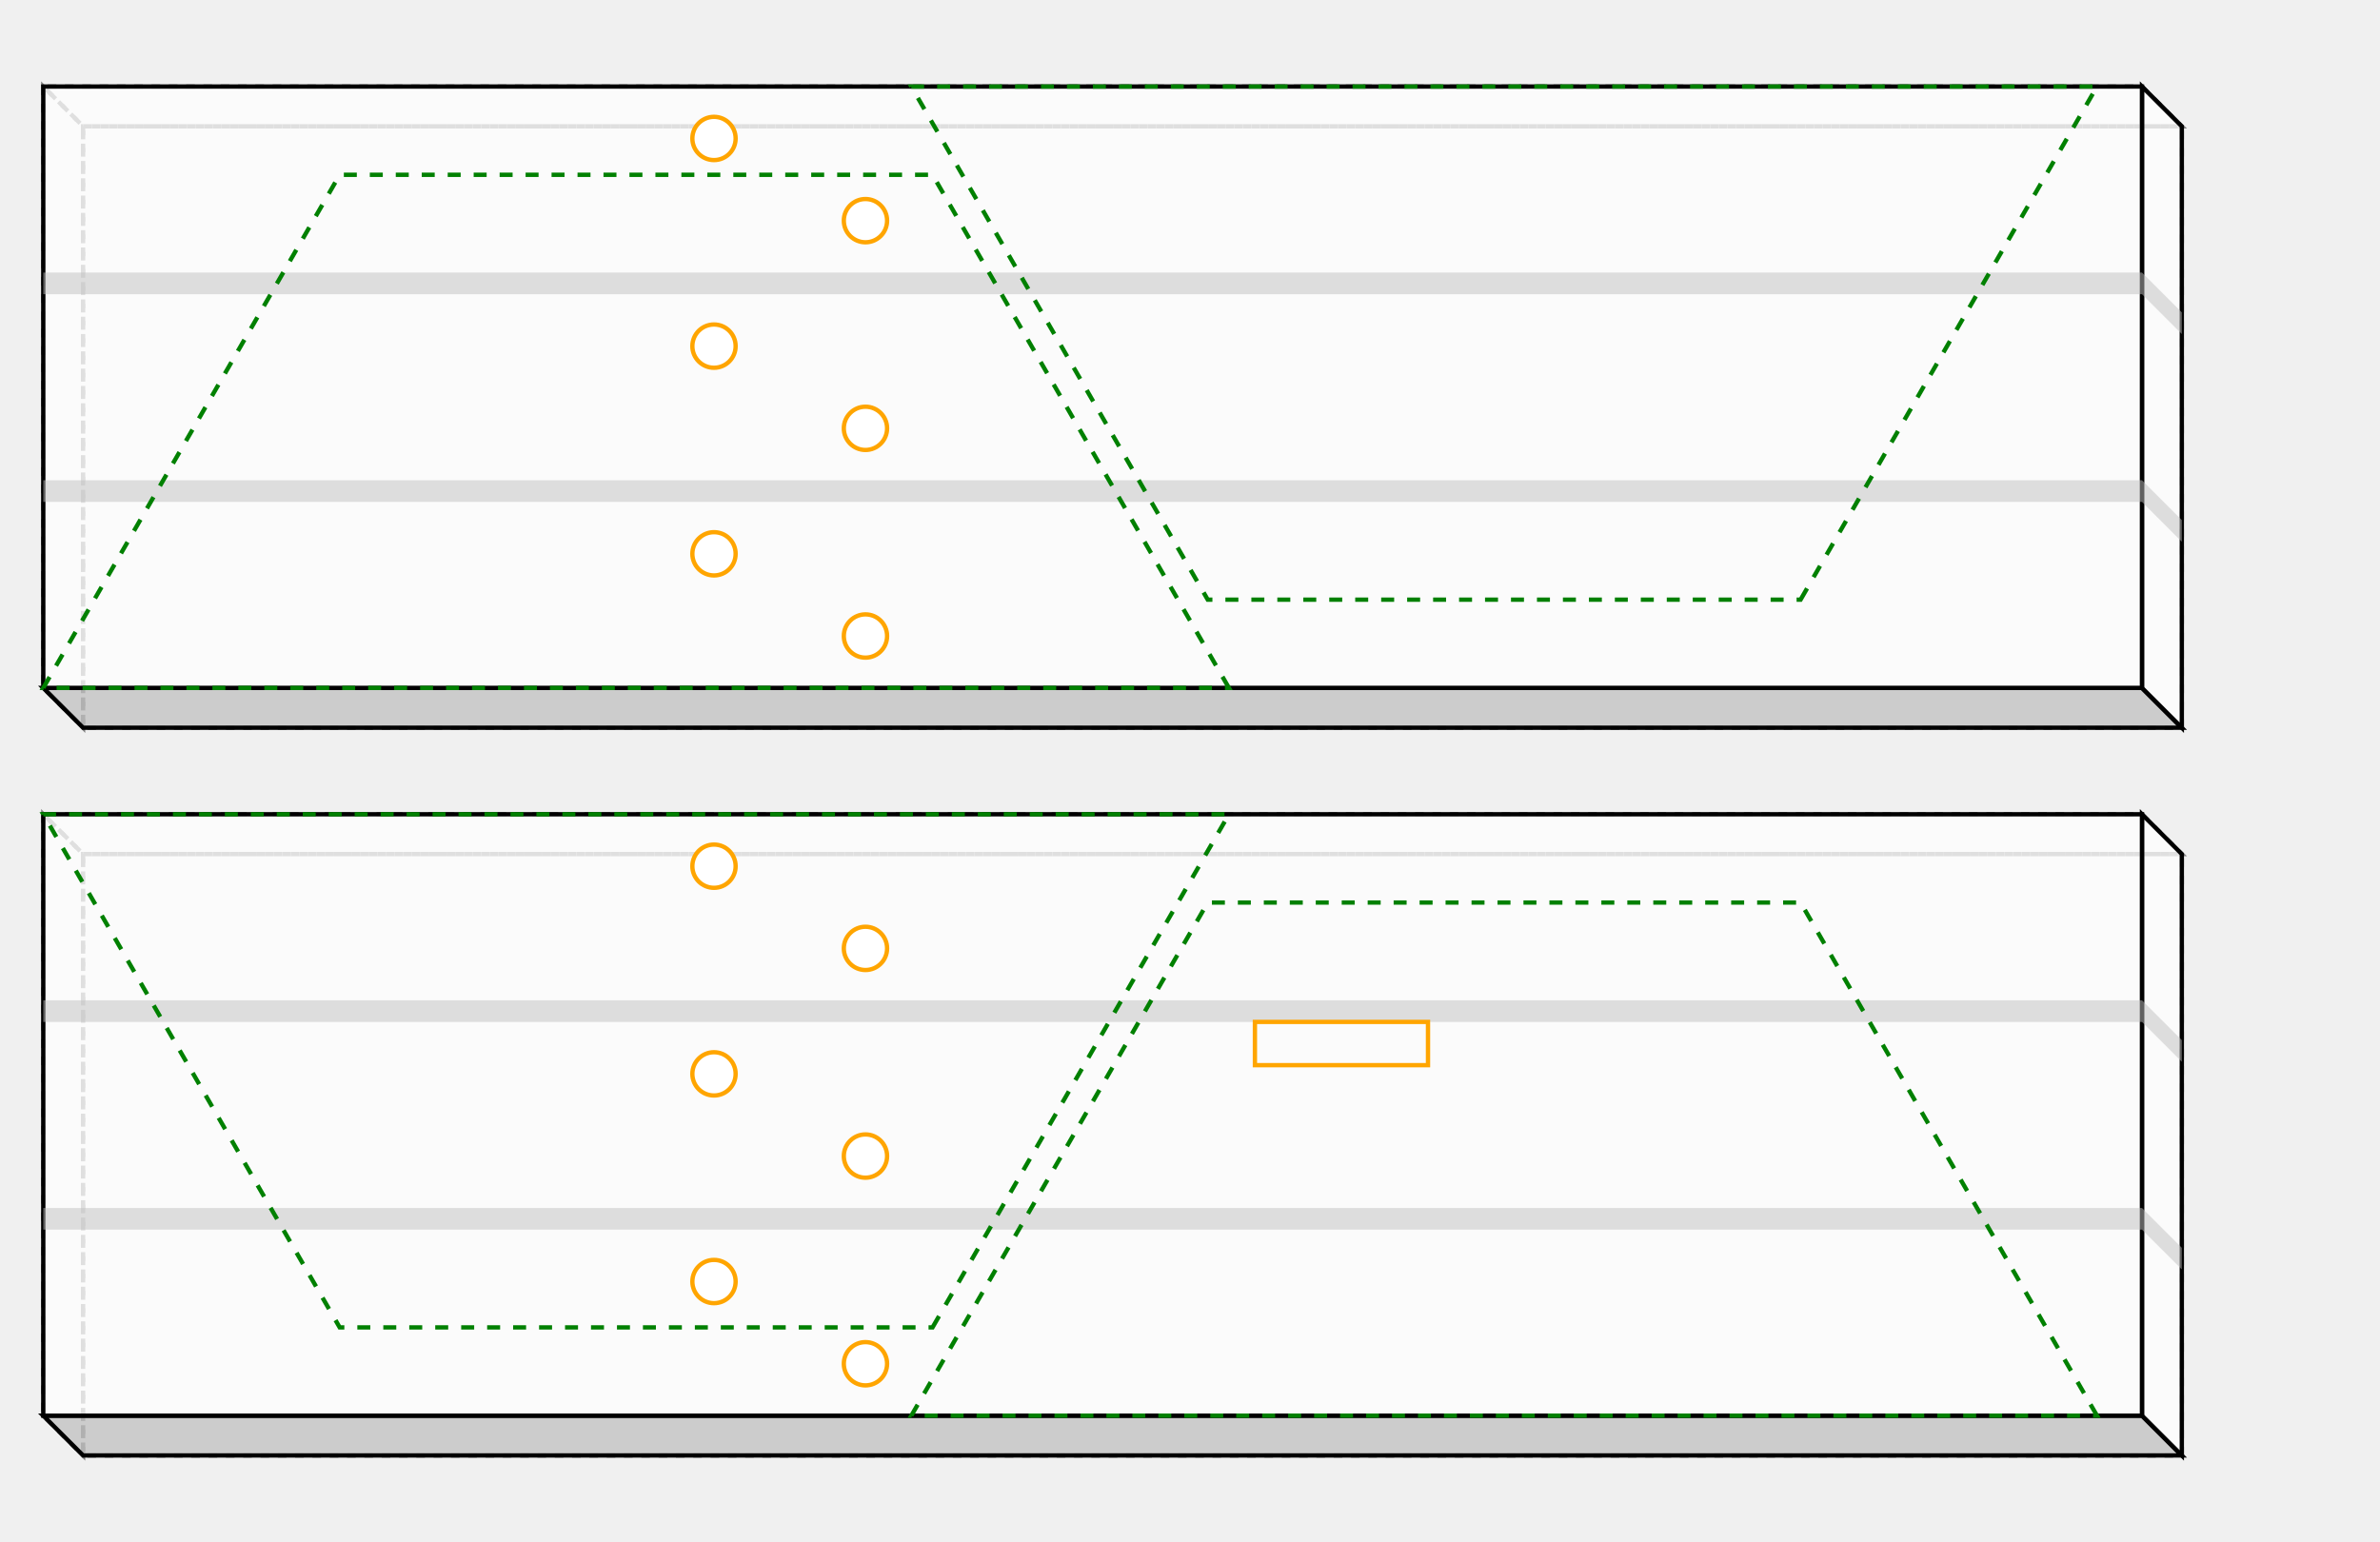
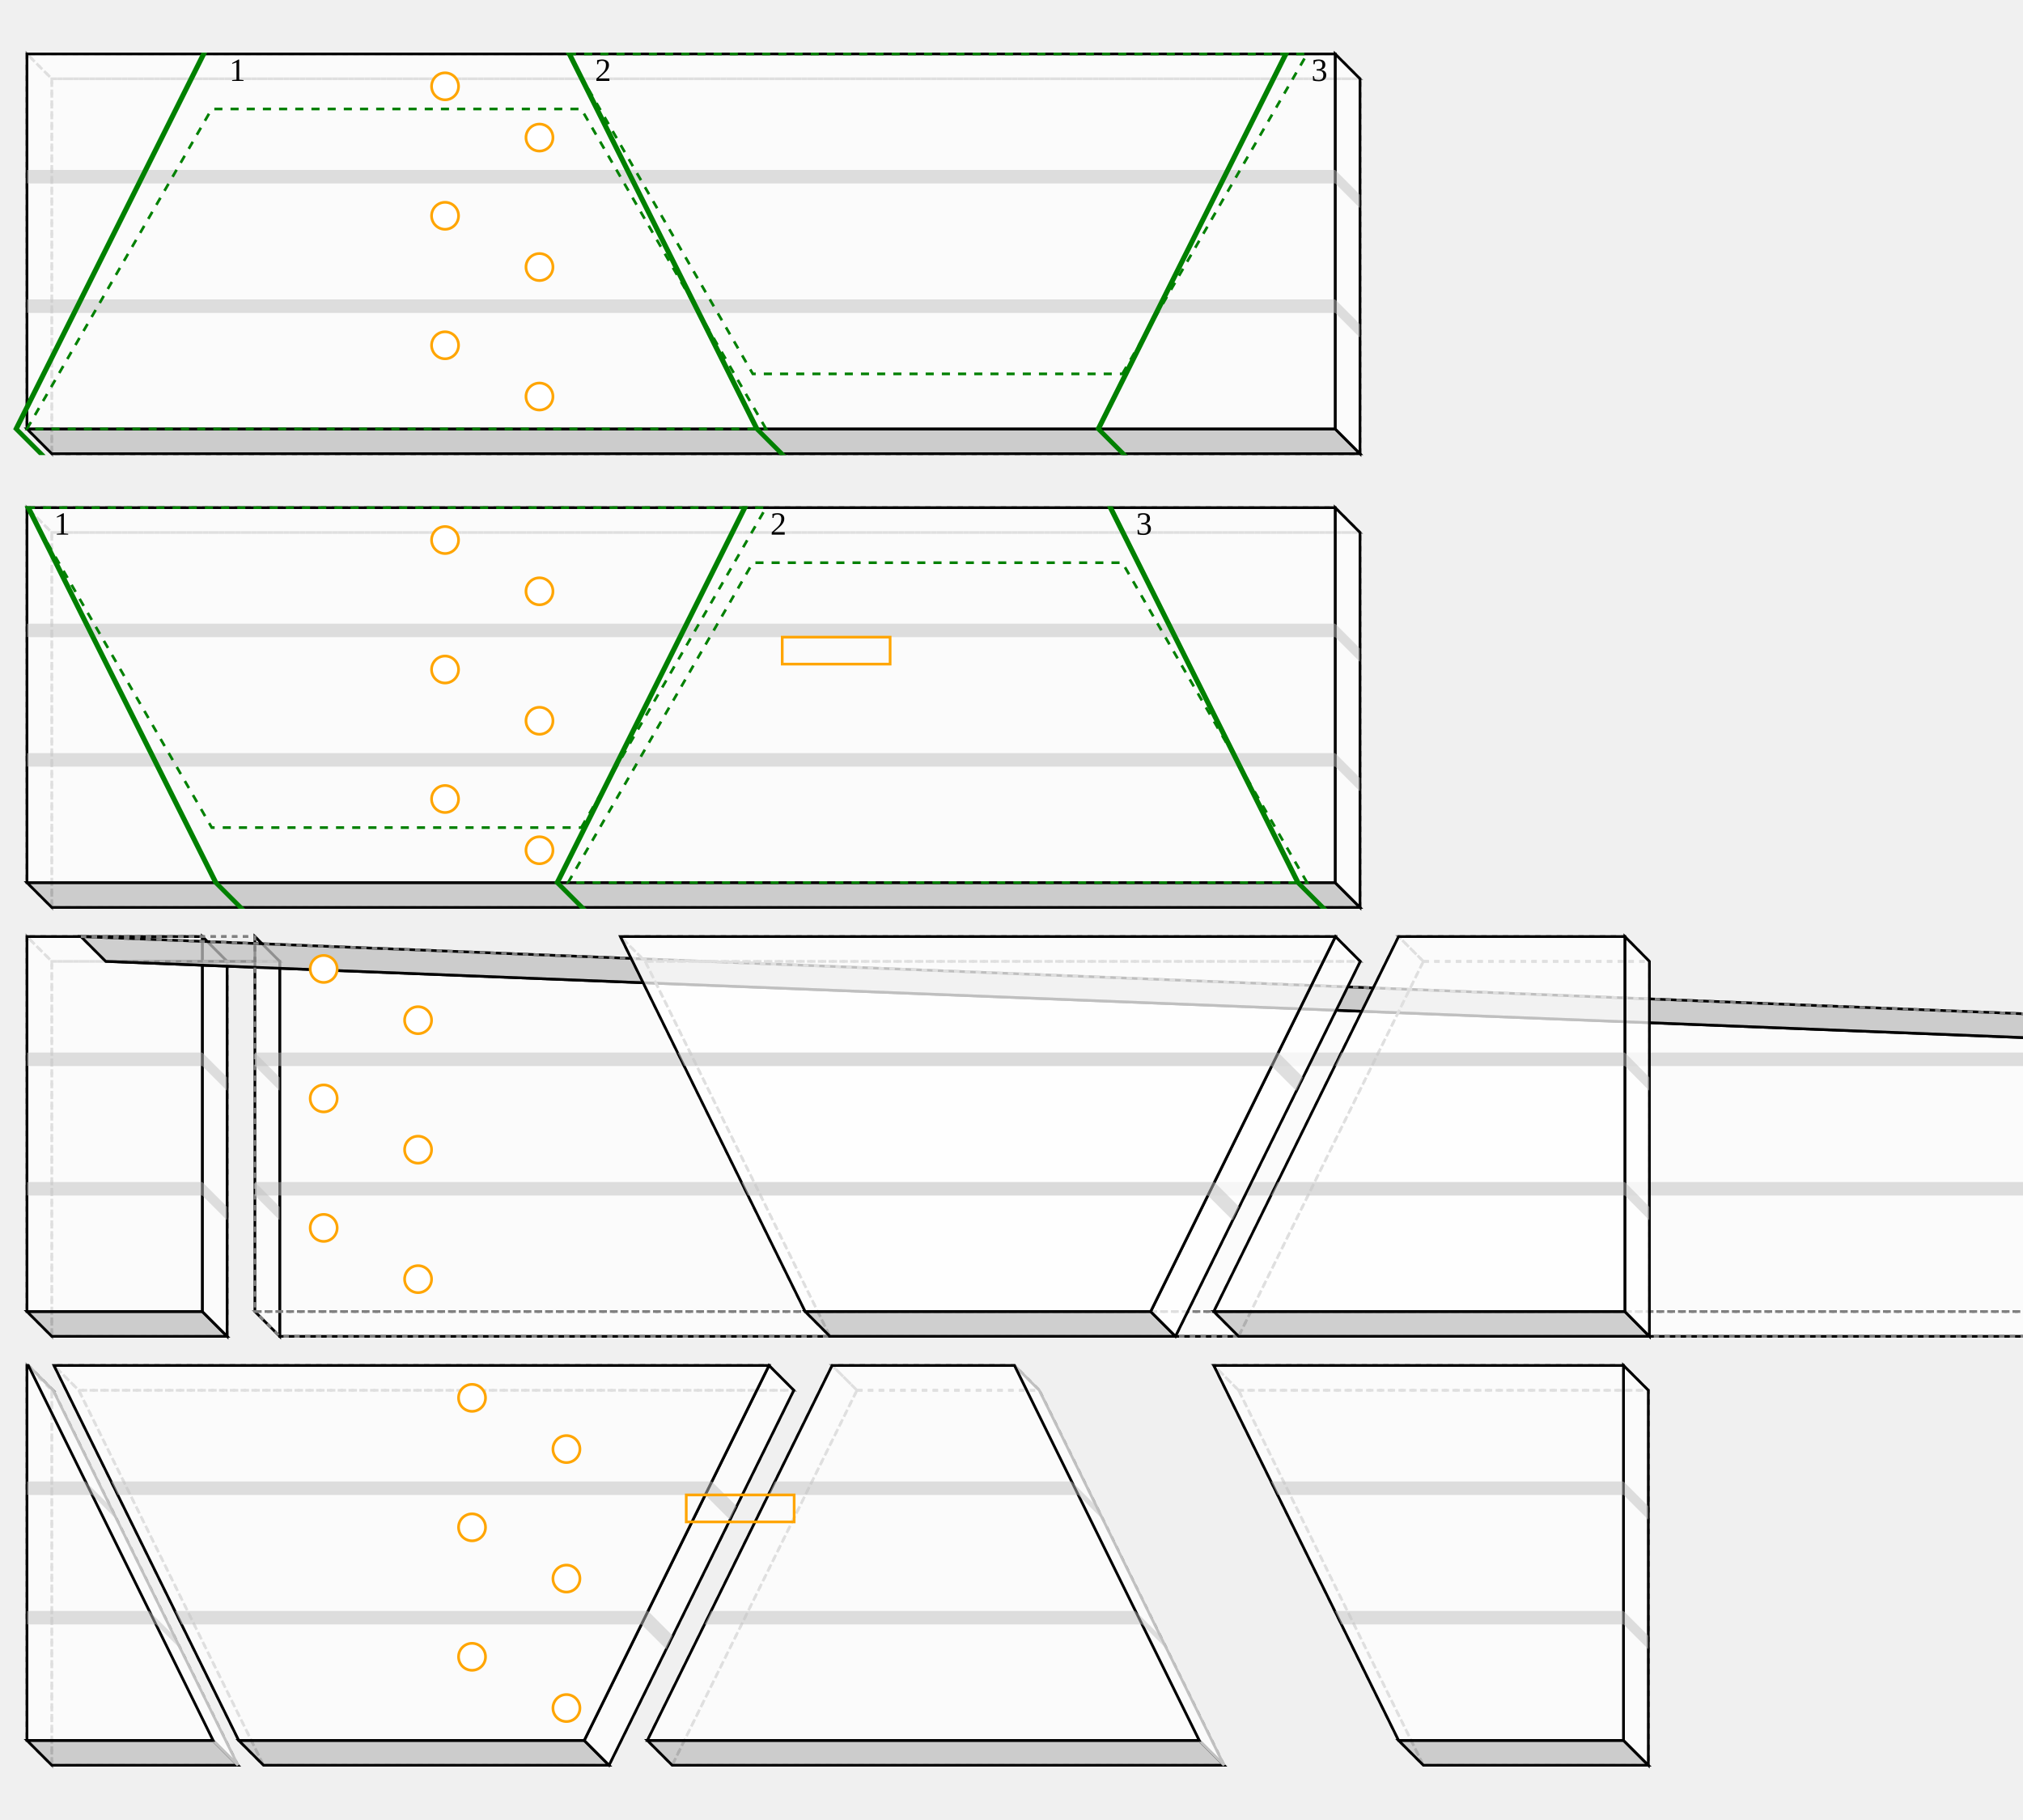
- <svg xmlns="http://www.w3.org/2000/svg" width="1100" viewBox="0.0 0.0 550.0 356.4">
+ <svg xmlns="http://www.w3.org/2000/svg" width="1500" viewBox="0.0 0.0 750.0 674.4">
  <polygon fill="none" stroke-width="1" stroke-dasharray="2" stroke="gray" points="19.2,29.2 19.2,168.2 504.2,168.2 504.2,29.2" />
  <polygon fill="none" stroke-width="1" stroke-dasharray="2" stroke="gray" points="10.0,20.0 10.0,159.0 19.2,168.2 19.2,29.2" />
  <polygon fill="none" stroke-width="1" stroke-dasharray="2" stroke="gray" points="19.2,29.2 504.2,29.2 495.0,20.0 10.0,20.0" />
  <polygon fill="rgba(192,192,192,0.75)" stroke-width="1" stroke-dasharray="" stroke="black" points="10.0,159.0 495.0,159.0 504.2,168.2 19.2,168.2" />
  <polygon fill="rgba(255,255,255,0.75)" stroke-width="1" stroke-dasharray="" stroke="black" points="504.2,29.2 504.2,168.2 495.0,159.0 495.0,20.0" />
  <polygon fill="rgba(255,255,255,0.75)" stroke-width="1" stroke-dasharray="" stroke="black" points="10.0,20.0 495.0,20.0 495.0,159.0 10.0,159.0" />
  <polygon fill="rgba(192,192,192,0.5)" stroke-width="1" stroke-dasharray="" stroke="none" points="495.0,63.0 504.2,72.2 504.2,77.2 495.0,68.0" />
  <polygon fill="rgba(192,192,192,0.5)" stroke-width="1" stroke-dasharray="" stroke="none" points="495.0,111.0 504.2,120.2 504.2,125.2 495.0,116.0" />
  <polygon fill="rgba(192,192,192,0.5)" stroke-width="1" stroke-dasharray="" stroke="none" points="10.0,63.0 495.0,63.0 495.0,68.0 10.0,68.0" />
  <polygon fill="rgba(192,192,192,0.5)" stroke-width="1" stroke-dasharray="" stroke="none" points="10.0,111.0 495.0,111.0 495.0,116.0 10.0,116.0" />
  <circle cx="165" cy="32.0" r="5" stroke="orange" fill="white" stroke-width="1" />
  <circle cx="200" cy="51.0" r="5" stroke="orange" fill="white" stroke-width="1" />
  <circle cx="165" cy="80.0" r="5" stroke="orange" fill="white" stroke-width="1" />
  <circle cx="200" cy="99.0" r="5" stroke="orange" fill="white" stroke-width="1" />
  <circle cx="165" cy="128.0" r="5" stroke="orange" fill="white" stroke-width="1" />
  <circle cx="200" cy="147.0" r="5" stroke="orange" fill="white" stroke-width="1" />
+   <polygon fill="rgba(0,255,0,0.25)" stroke-width="1" stroke-dasharray="" stroke="green" points="75.0,20.0 76.0,20.0 6.5,159.0 15.7,168.2 14.7,168.2 5.5,159.0" />
+   <text style="" text-anchor="left" x="85" y="30" fill="black">1</text>
+   <polygon fill="rgba(0,255,0,0.25)" stroke-width="1" stroke-dasharray="" stroke="green" points="210.6,20.0 211.6,20.0 281.1,159.0 290.3,168.2 289.3,168.2 280.1,159.0" />
+   <text style="" text-anchor="left" x="220.579" y="30" fill="black">2</text>
+   <polygon fill="rgba(0,255,0,0.25)" stroke-width="1" stroke-dasharray="" stroke="green" points="476.2,20.0 477.2,20.0 407.7,159.0 416.9,168.2 415.9,168.2 406.7,159.0" />
+   <text style="" text-anchor="left" x="486.159" y="30" fill="black">3</text>
  <polygon fill="none" stroke-width="1" stroke-dasharray="2" stroke="gray" points="19.2,197.4 19.2,336.4 504.2,336.4 504.2,197.4" />
  <polygon fill="none" stroke-width="1" stroke-dasharray="2" stroke="gray" points="10.0,188.2 10.0,327.2 19.2,336.4 19.2,197.4" />
  <polygon fill="none" stroke-width="1" stroke-dasharray="2" stroke="gray" points="19.2,197.4 504.2,197.4 495.0,188.2 10.0,188.2" />
  <polygon fill="rgba(192,192,192,0.75)" stroke-width="1" stroke-dasharray="" stroke="black" points="10.0,327.2 495.0,327.2 504.2,336.4 19.2,336.4" />
  <polygon fill="rgba(255,255,255,0.75)" stroke-width="1" stroke-dasharray="" stroke="black" points="504.2,197.4 504.2,336.4 495.0,327.2 495.0,188.2" />
  <polygon fill="rgba(255,255,255,0.75)" stroke-width="1" stroke-dasharray="" stroke="black" points="10.0,188.2 495.0,188.2 495.0,327.2 10.0,327.2" />
  <polygon fill="rgba(192,192,192,0.5)" stroke-width="1" stroke-dasharray="" stroke="none" points="495.0,231.2 504.2,240.4 504.2,245.4 495.0,236.2" />
  <polygon fill="rgba(192,192,192,0.5)" stroke-width="1" stroke-dasharray="" stroke="none" points="495.0,279.2 504.2,288.4 504.2,293.4 495.0,284.2" />
  <polygon fill="rgba(192,192,192,0.5)" stroke-width="1" stroke-dasharray="" stroke="none" points="10.0,231.2 495.0,231.2 495.0,236.2 10.0,236.2" />
  <polygon fill="rgba(192,192,192,0.5)" stroke-width="1" stroke-dasharray="" stroke="none" points="10.0,279.2 495.0,279.2 495.0,284.2 10.0,284.2" />
  <circle cx="165" cy="200.2" r="5" stroke="orange" fill="white" stroke-width="1" />
  <circle cx="200" cy="219.2" r="5" stroke="orange" fill="white" stroke-width="1" />
  <rect x="290" y="236.192" width="40" height="10.0" style="fill: none; stroke: orange; stroke-width: 1;" />
  <circle cx="165" cy="248.2" r="5" stroke="orange" fill="white" stroke-width="1" />
  <circle cx="200" cy="267.2" r="5" stroke="orange" fill="white" stroke-width="1" />
  <circle cx="165" cy="296.2" r="5" stroke="orange" fill="white" stroke-width="1" />
  <circle cx="200" cy="315.2" r="5" stroke="orange" fill="white" stroke-width="1" />
+   <polygon fill="rgba(0,255,0,0.25)" stroke-width="1" stroke-dasharray="" stroke="green" points="10.0,188.2 11.0,188.2 80.5,327.2 89.7,336.4 88.7,336.4 79.5,327.2" />
+   <text style="" text-anchor="left" x="20" y="198.192" fill="black">1</text>
+   <polygon fill="rgba(0,255,0,0.25)" stroke-width="1" stroke-dasharray="" stroke="green" points="275.6,188.2 276.6,188.2 207.1,327.2 216.3,336.4 215.3,336.4 206.1,327.2" />
+   <text style="" text-anchor="left" x="285.579" y="198.192" fill="black">2</text>
+   <polygon fill="rgba(0,255,0,0.25)" stroke-width="1" stroke-dasharray="" stroke="green" points="411.2,188.2 412.2,188.2 481.7,327.2 490.9,336.4 489.9,336.4 480.7,327.2" />
+   <text style="" text-anchor="left" x="421.159" y="198.192" fill="black">3</text>
+   <polygon fill="none" stroke-width="1" stroke-dasharray="2" stroke="gray" points="19.2,356.4 19.2,495.4 84.2,495.4 84.2,356.4" />
+   <polygon fill="none" stroke-width="1" stroke-dasharray="2" stroke="gray" points="10.0,347.2 10.0,486.2 19.2,495.4 19.2,356.4" />
+   <polygon fill="none" stroke-width="1" stroke-dasharray="2" stroke="gray" points="19.2,356.4 84.2,356.4 75.0,347.2 10.0,347.2" />
+   <polygon fill="rgba(192,192,192,0.75)" stroke-width="1" stroke-dasharray="" stroke="black" points="10.0,486.2 75.0,486.2 84.2,495.4 19.2,495.4" />
+   <polygon fill="rgba(255,255,255,0.75)" stroke-width="1" stroke-dasharray="" stroke="black" points="84.2,356.4 84.2,495.4 75.0,486.2 75.0,347.2" />
+   <polygon fill="rgba(255,255,255,0.75)" stroke-width="1" stroke-dasharray="" stroke="black" points="10.0,347.2 75.0,347.2 75.0,486.2 10.0,486.2" />
+   <polygon fill="rgba(192,192,192,0.5)" stroke-width="1" stroke-dasharray="" stroke="none" points="75.0,390.2 84.2,399.4 84.2,404.4 75.0,395.2" />
+   <polygon fill="rgba(192,192,192,0.5)" stroke-width="1" stroke-dasharray="" stroke="none" points="75.0,438.2 84.2,447.4 84.2,452.4 75.0,443.2" />
+   <polygon fill="rgba(192,192,192,0.5)" stroke-width="1" stroke-dasharray="" stroke="none" points="10.0,390.2 75.0,390.2 75.0,395.2 10.0,395.2" />
+   <polygon fill="rgba(192,192,192,0.5)" stroke-width="1" stroke-dasharray="" stroke="none" points="10.0,438.2 75.0,438.2 75.0,443.2 10.0,443.2" />
+   <polygon fill="rgba(255,255,255,0.75)" stroke-width="1" stroke-dasharray="" stroke="black" points="39.2,356.4 3537.3,495.4 103.7,495.4 103.7,356.4" />
+   <polygon fill="none" stroke-width="1" stroke-dasharray="2" stroke="gray" points="39.2,356.4 103.7,356.4 94.5,347.2 30.0,347.2" />
+   <polygon fill="rgba(255,255,255,0.75)" stroke-width="1" stroke-dasharray="" stroke="black" points="103.7,356.4 103.7,495.4 94.5,486.2 94.5,347.2" />
+   <polygon fill="rgba(192,192,192,0.75)" stroke-width="1" stroke-dasharray="" stroke="black" points="30.0,347.2 3528.1,486.2 3537.3,495.4 39.2,356.4" />
+   <polygon fill="none" stroke-width="1" stroke-dasharray="2" stroke="gray" points="3528.1,486.2 94.5,486.2 103.7,495.4 3537.3,495.4" />
+   <polygon fill="none" stroke-width="1" stroke-dasharray="2" stroke="gray" points="30.0,347.2 94.5,347.2 94.5,486.2 3528.1,486.2" />
+   <polygon fill="rgba(192,192,192,0.5)" stroke-width="1" stroke-dasharray="" stroke="none" points="94.5,390.2 103.7,399.4 103.7,404.4 94.5,395.2" />
+   <polygon fill="rgba(192,192,192,0.5)" stroke-width="1" stroke-dasharray="" stroke="none" points="94.5,438.2 103.7,447.4 103.7,452.4 94.5,443.2" />
+   <polygon fill="rgba(192,192,192,0.5)" stroke-width="1" stroke-dasharray="" stroke="none" points="1112.1,390.2 94.5,390.2 94.5,395.2 1238.0,395.2" />
+   <polygon fill="rgba(192,192,192,0.5)" stroke-width="1" stroke-dasharray="" stroke="none" points="2320.0,438.2 94.5,438.2 94.5,443.2 2445.8,443.2 2320.0,438.2" />
+   <circle cx="120" cy="359.2" r="5" stroke="orange" fill="white" stroke-width="1" />
+   <circle cx="155" cy="378.2" r="5" stroke="orange" fill="white" stroke-width="1" />
+   <circle cx="120" cy="407.2" r="5" stroke="orange" fill="white" stroke-width="1" />
+   <circle cx="155" cy="426.2" r="5" stroke="orange" fill="white" stroke-width="1" />
+   <circle cx="120" cy="455.2" r="5" stroke="orange" fill="white" stroke-width="1" />
+   <circle cx="155" cy="474.2" r="5" stroke="orange" fill="white" stroke-width="1" />
+   <polygon fill="none" stroke-width="1" stroke-dasharray="2" stroke="gray" points="239.2,356.4 307.7,495.4 435.8,495.4 504.3,356.4" />
+   <polygon fill="none" stroke-width="1" stroke-dasharray="2" stroke="gray" points="230.0,347.2 298.5,486.2 307.7,495.4 239.2,356.4" />
+   <polygon fill="none" stroke-width="1" stroke-dasharray="2" stroke="gray" points="239.2,356.4 504.3,356.4 495.1,347.2 230.0,347.2" />
+   <polygon fill="rgba(192,192,192,0.75)" stroke-width="1" stroke-dasharray="" stroke="black" points="298.5,486.2 426.6,486.2 435.8,495.4 307.7,495.4" />
+   <polygon fill="rgba(255,255,255,0.75)" stroke-width="1" stroke-dasharray="" stroke="black" points="504.3,356.4 435.8,495.4 426.6,486.2 495.1,347.2" />
+   <polygon fill="rgba(255,255,255,0.75)" stroke-width="1" stroke-dasharray="" stroke="black" points="230.0,347.2 495.1,347.2 426.6,486.2 298.5,486.2" />
+   <polygon fill="rgba(192,192,192,0.5)" stroke-width="1" stroke-dasharray="" stroke="none" points="450.2,438.2 459.4,447.4 457.0,452.4 447.8,443.2" />
+   <polygon fill="rgba(192,192,192,0.5)" stroke-width="1" stroke-dasharray="" stroke="none" points="473.9,390.2 483.1,399.4 480.6,404.4 471.4,395.2" />
+   <polygon fill="rgba(192,192,192,0.5)" stroke-width="1" stroke-dasharray="" stroke="none" points="251.2,390.2 473.9,390.2 471.4,395.2 253.7,395.2" />
+   <polygon fill="rgba(192,192,192,0.5)" stroke-width="1" stroke-dasharray="" stroke="none" points="274.9,438.2 450.2,438.2 447.8,443.2 277.3,443.2" />
+   <polygon fill="none" stroke-width="1" stroke-dasharray="2" stroke="gray" points="527.7,356.4 459.2,495.4 611.5,495.4 611.5,356.4" />
+   <polygon fill="none" stroke-width="1" stroke-dasharray="2" stroke="gray" points="518.5,347.2 450.0,486.2 459.2,495.4 527.7,356.4" />
+   <polygon fill="rgba(192,192,192,0.75)" stroke-width="1" stroke-dasharray="" stroke="black" points="450.0,486.2 602.4,486.2 611.5,495.4 459.2,495.4" />
+   <polygon fill="none" stroke-width="1" stroke-dasharray="2" stroke="gray" points="527.7,356.4 611.5,356.4 602.4,347.2 518.5,347.2" />
+   <polygon fill="rgba(255,255,255,0.75)" stroke-width="1" stroke-dasharray="" stroke="black" points="611.5,356.4 611.5,495.4 602.4,486.2 602.4,347.2" />
+   <polygon fill="rgba(255,255,255,0.75)" stroke-width="1" stroke-dasharray="" stroke="black" points="518.5,347.2 602.4,347.2 602.4,486.2 450.0,486.2" />
+   <polygon fill="rgba(192,192,192,0.5)" stroke-width="1" stroke-dasharray="" stroke="none" points="602.4,390.2 611.5,399.4 611.5,404.4 602.4,395.2" />
+   <polygon fill="rgba(192,192,192,0.5)" stroke-width="1" stroke-dasharray="" stroke="none" points="602.4,438.2 611.5,447.4 611.5,452.4 602.4,443.2" />
+   <polygon fill="rgba(192,192,192,0.5)" stroke-width="1" stroke-dasharray="" stroke="none" points="473.7,438.2 602.4,438.2 602.4,443.2 471.2,443.2" />
+   <polygon fill="rgba(192,192,192,0.5)" stroke-width="1" stroke-dasharray="" stroke="none" points="497.3,390.2 602.4,390.2 602.4,395.2 494.9,395.2" />
+   <polygon fill="none" stroke-width="1" stroke-dasharray="2" stroke="gray" points="19.2,515.4 19.2,654.4 88.2,654.4 19.7,515.4" />
+   <polygon fill="none" stroke-width="1" stroke-dasharray="2" stroke="gray" points="10.0,506.2 10.0,645.2 19.2,654.4 19.2,515.4" />
+   <polygon fill="none" stroke-width="1" stroke-dasharray="2" stroke="gray" points="19.2,515.4 19.7,515.4 10.5,506.2 10.0,506.2" />
+   <polygon fill="rgba(192,192,192,0.75)" stroke-width="1" stroke-dasharray="" stroke="black" points="10.0,645.2 79.0,645.2 88.2,654.4 19.2,654.4" />
+   <polygon fill="rgba(255,255,255,0.75)" stroke-width="1" stroke-dasharray="" stroke="silver" points="19.7,515.4 88.2,654.4 79.0,645.2 10.5,506.2" />
+   <polygon fill="rgba(255,255,255,0.75)" stroke-width="1" stroke-dasharray="" stroke="black" points="10.0,506.2 10.5,506.2 79.0,645.2 10.0,645.2" />
+   <polygon fill="rgba(192,192,192,0.5)" stroke-width="1" stroke-dasharray="" stroke="none" points="31.7,549.2 40.9,558.4 43.3,563.4 34.2,554.2" />
+   <polygon fill="rgba(192,192,192,0.5)" stroke-width="1" stroke-dasharray="" stroke="none" points="55.3,597.2 64.5,606.4 67.0,611.4 57.8,602.2" />
+   <polygon fill="rgba(192,192,192,0.5)" stroke-width="1" stroke-dasharray="" stroke="none" points="31.7,549.2 10.0,549.2 10.0,554.2 34.2,554.2 31.7,549.2" />
+   <polygon fill="rgba(192,192,192,0.5)" stroke-width="1" stroke-dasharray="" stroke="none" points="10.0,597.2 55.3,597.2 57.8,602.2 10.0,602.2" />
+   <polygon fill="none" stroke-width="1" stroke-dasharray="2" stroke="gray" points="29.2,515.4 97.7,654.4 225.8,654.4 294.3,515.4" />
+   <polygon fill="none" stroke-width="1" stroke-dasharray="2" stroke="gray" points="20.0,506.2 88.5,645.2 97.7,654.4 29.2,515.4" />
+   <polygon fill="rgba(192,192,192,0.75)" stroke-width="1" stroke-dasharray="" stroke="black" points="88.5,645.2 216.6,645.2 225.8,654.4 97.7,654.4" />
+   <polygon fill="none" stroke-width="1" stroke-dasharray="2" stroke="gray" points="29.2,515.4 294.3,515.4 285.1,506.2 20.0,506.2" />
+   <polygon fill="rgba(255,255,255,0.75)" stroke-width="1" stroke-dasharray="" stroke="black" points="294.3,515.4 225.8,654.4 216.6,645.2 285.1,506.2" />
+   <polygon fill="rgba(255,255,255,0.75)" stroke-width="1" stroke-dasharray="" stroke="black" points="20.0,506.2 285.1,506.2 216.6,645.2 88.5,645.2" />
+   <polygon fill="rgba(192,192,192,0.5)" stroke-width="1" stroke-dasharray="" stroke="none" points="240.2,597.2 249.4,606.4 247.0,611.4 237.8,602.2" />
+   <polygon fill="rgba(192,192,192,0.5)" stroke-width="1" stroke-dasharray="" stroke="none" points="263.9,549.2 273.1,558.4 270.6,563.4 261.4,554.2" />
+   <polygon fill="rgba(192,192,192,0.5)" stroke-width="1" stroke-dasharray="" stroke="none" points="64.9,597.2 240.2,597.2 237.8,602.2 67.3,602.2" />
+   <polygon fill="rgba(192,192,192,0.5)" stroke-width="1" stroke-dasharray="" stroke="none" points="41.2,549.2 263.9,549.2 261.4,554.2 43.7,554.2" />
+   <circle cx="175" cy="518.2" r="5" stroke="orange" fill="white" stroke-width="1" />
+   <circle cx="210" cy="537.2" r="5" stroke="orange" fill="white" stroke-width="1" />
+   <circle cx="175" cy="566.2" r="5" stroke="orange" fill="white" stroke-width="1" />
+   <circle cx="210" cy="585.2" r="5" stroke="orange" fill="white" stroke-width="1" />
+   <circle cx="175" cy="614.2" r="5" stroke="orange" fill="white" stroke-width="1" />
+   <circle cx="210" cy="633.2" r="5" stroke="orange" fill="white" stroke-width="1" />
+   <polygon fill="none" stroke-width="1" stroke-dasharray="2" stroke="gray" points="317.7,515.4 249.2,654.4 453.8,654.4 385.3,515.4" />
+   <polygon fill="none" stroke-width="1" stroke-dasharray="2" stroke="gray" points="308.5,506.2 240.0,645.2 249.2,654.4 317.7,515.4" />
+   <polygon fill="rgba(192,192,192,0.75)" stroke-width="1" stroke-dasharray="" stroke="black" points="240.0,645.2 444.6,645.2 453.8,654.4 249.2,654.4" />
+   <polygon fill="none" stroke-width="1" stroke-dasharray="2" stroke="gray" points="317.7,515.4 385.3,515.4 376.1,506.2 308.5,506.2" />
+   <polygon fill="rgba(255,255,255,0.75)" stroke-width="1" stroke-dasharray="" stroke="silver" points="385.3,515.4 453.8,654.4 444.6,645.2 376.1,506.2" />
+   <polygon fill="rgba(255,255,255,0.75)" stroke-width="1" stroke-dasharray="" stroke="black" points="308.5,506.2 376.1,506.2 444.6,645.2 240.0,645.2" />
+   <polygon fill="rgba(192,192,192,0.5)" stroke-width="1" stroke-dasharray="" stroke="none" points="397.3,549.2 406.5,558.4 408.9,563.4 399.7,554.2" />
+   <polygon fill="rgba(192,192,192,0.5)" stroke-width="1" stroke-dasharray="" stroke="none" points="420.9,597.2 430.1,606.4 432.6,611.4 423.4,602.2" />
+   <polygon fill="rgba(192,192,192,0.5)" stroke-width="1" stroke-dasharray="" stroke="none" points="287.3,549.2 397.3,549.2 399.7,554.2 284.9,554.2" />
+   <polygon fill="rgba(192,192,192,0.5)" stroke-width="1" stroke-dasharray="" stroke="none" points="263.7,597.2 420.9,597.2 423.4,602.2 261.2,602.2" />
+   <rect x="254.421" y="554.192" width="40.0" height="10.0" style="fill: none; stroke: orange; stroke-width: 1;" />
+   <polygon fill="none" stroke-width="1" stroke-dasharray="2" stroke="gray" points="459.2,515.4 527.7,654.4 611.1,654.4 611.1,515.4" />
+   <polygon fill="none" stroke-width="1" stroke-dasharray="2" stroke="gray" points="450.0,506.2 518.5,645.2 527.7,654.4 459.2,515.4" />
+   <polygon fill="none" stroke-width="1" stroke-dasharray="2" stroke="gray" points="459.2,515.4 611.1,515.4 601.9,506.2 450.0,506.2" />
+   <polygon fill="rgba(192,192,192,0.75)" stroke-width="1" stroke-dasharray="" stroke="black" points="518.5,645.2 601.9,645.2 611.1,654.4 527.7,654.4" />
+   <polygon fill="rgba(255,255,255,0.75)" stroke-width="1" stroke-dasharray="" stroke="black" points="611.1,515.4 611.1,654.4 601.9,645.2 601.9,506.2" />
+   <polygon fill="rgba(255,255,255,0.75)" stroke-width="1" stroke-dasharray="" stroke="black" points="450.0,506.2 601.9,506.2 601.9,645.2 518.5,645.2" />
+   <polygon fill="rgba(192,192,192,0.5)" stroke-width="1" stroke-dasharray="" stroke="none" points="601.9,549.2 611.1,558.4 611.1,563.4 601.9,554.2" />
+   <polygon fill="rgba(192,192,192,0.5)" stroke-width="1" stroke-dasharray="" stroke="none" points="601.9,597.2 611.1,606.4 611.1,611.4 601.9,602.2" />
+   <polygon fill="rgba(192,192,192,0.5)" stroke-width="1" stroke-dasharray="" stroke="none" points="471.2,549.2 601.9,549.2 601.9,554.2 473.7,554.2" />
+   <polygon fill="rgba(192,192,192,0.5)" stroke-width="1" stroke-dasharray="" stroke="none" points="494.9,597.2 601.9,597.2 601.9,602.2 497.3,602.2" />
  <polygon fill="none" stroke-width="1" stroke-dasharray="3" stroke="green" points="284.0,159.0 215.5,40.4 78.5,40.4 10.0,159.0" />
  <polygon fill="none" stroke-width="1" stroke-dasharray="3" stroke="green" points="416.1,138.6 484.6,20.0 210.6,20.0 279.1,138.6" />
  <polygon fill="none" stroke-width="1" stroke-dasharray="3" stroke="green" points="215.5,306.8 284.0,188.2 10.0,188.2 78.5,306.8" />
  <polygon fill="none" stroke-width="1" stroke-dasharray="3" stroke="green" points="484.6,327.2 416.1,208.6 279.1,208.6 210.6,327.2" />
</svg>
